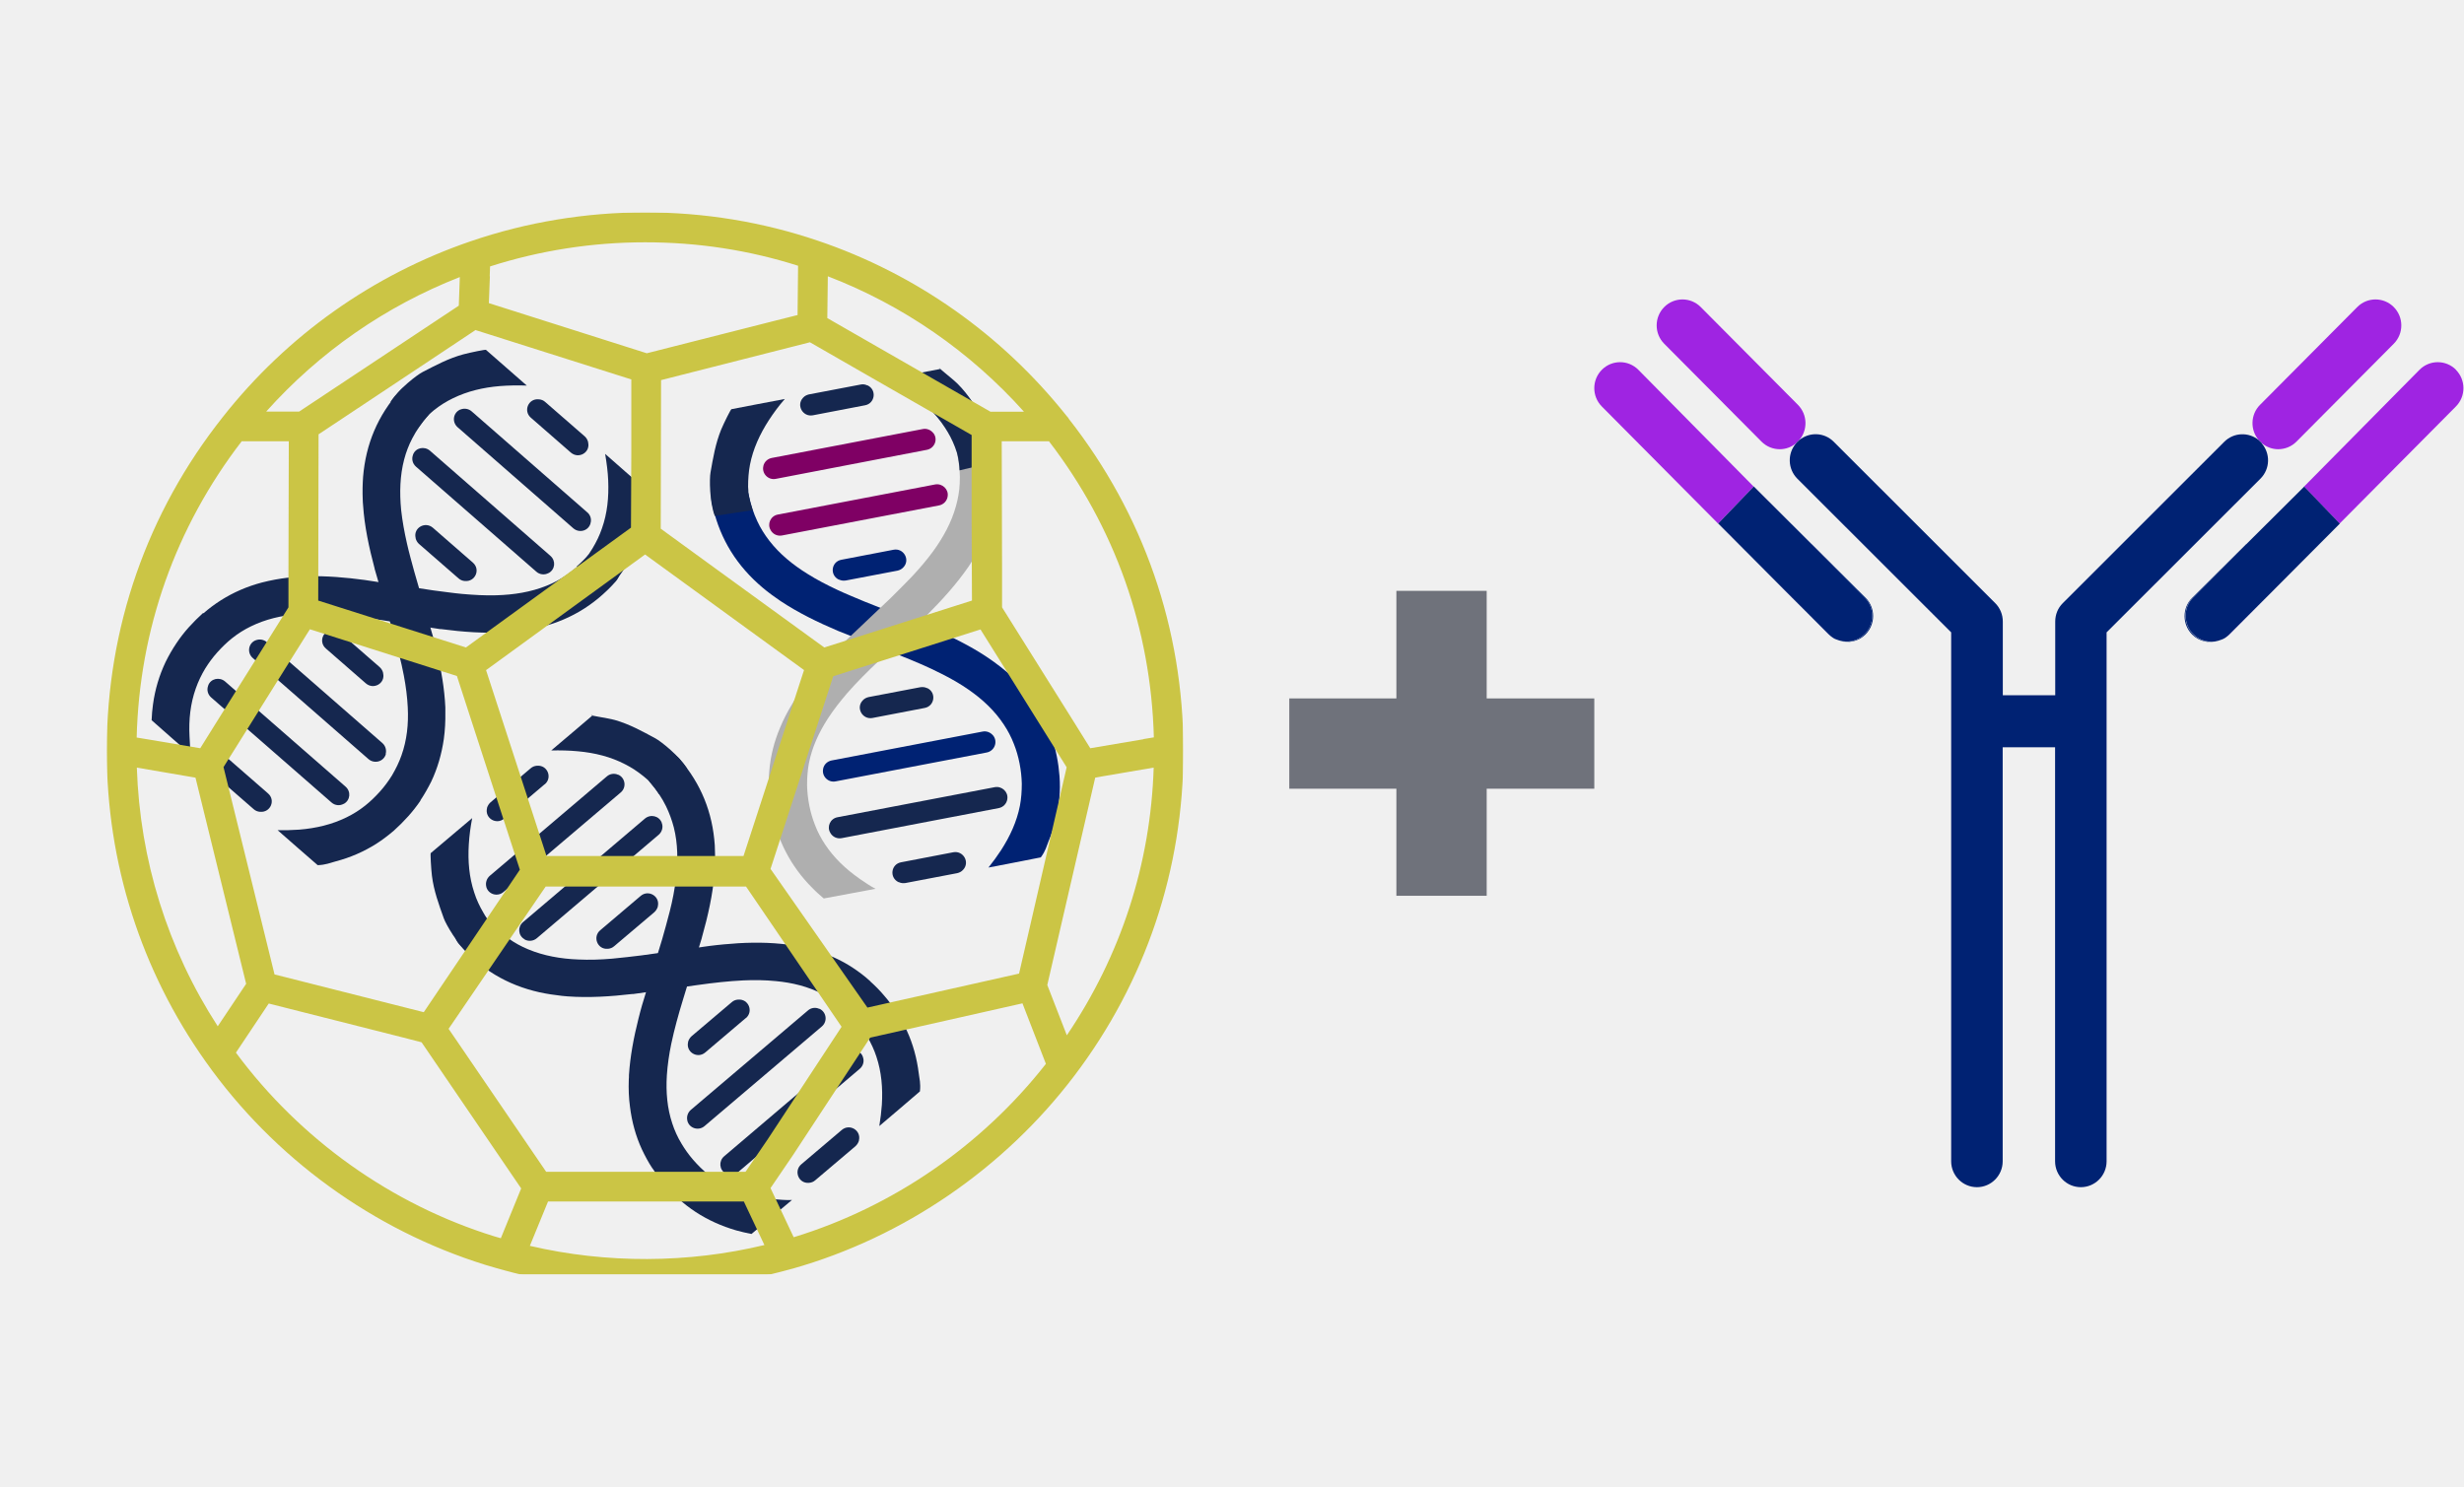
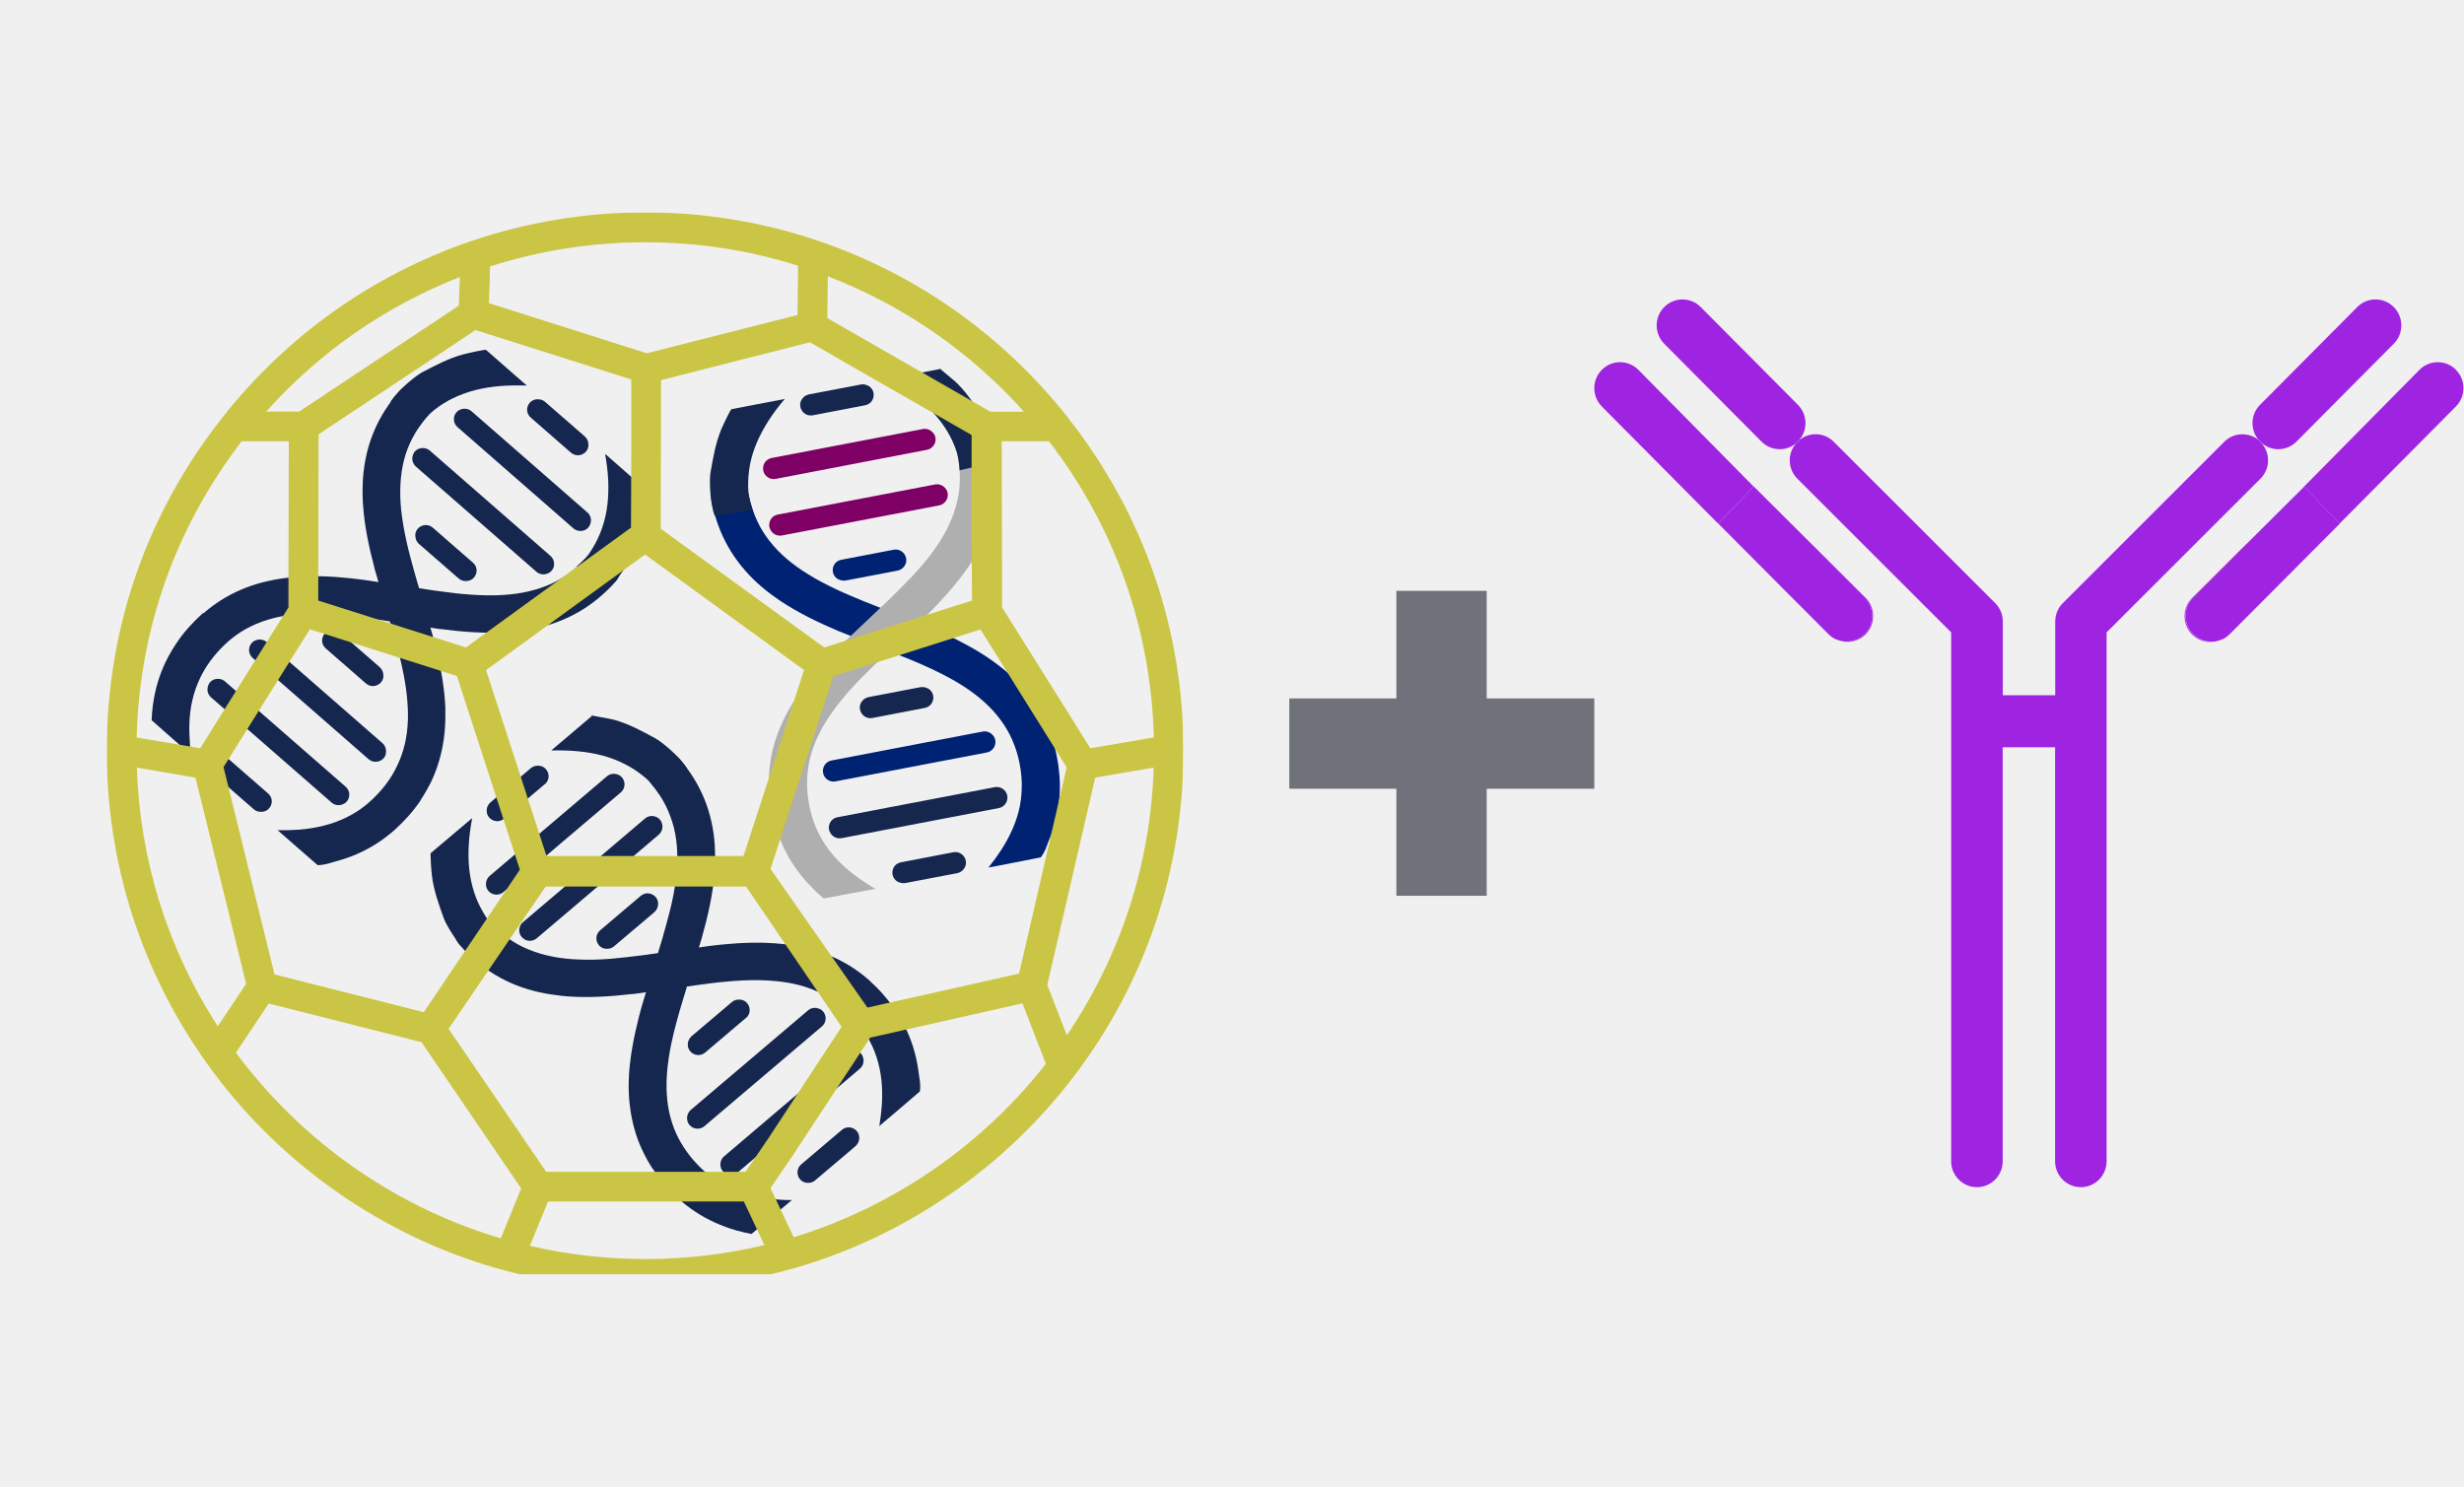
<svg xmlns="http://www.w3.org/2000/svg" width="116" height="70" viewBox="0 0 116 70" fill="none">
-   <mask id="mask0_3883_23454" style="mask-type:luminance" maskUnits="userSpaceOnUse" x="5" y="10" width="51" height="50">
+   <mask id="mask0_5928_12966" style="mask-type:luminance" maskUnits="userSpaceOnUse" x="5" y="10" width="51" height="50">
    <path d="M55.698 10H5.025V60H55.698V10Z" fill="white" />
  </mask>
-   <g mask="url(#mask0_3883_23454)">
+   <g mask="url(#mask0_5928_12966)">
    <path d="M49.488 34.696C49.376 34.368 49.248 34.056 49.088 33.752C48.768 33.135 48.36 32.575 47.847 32.063C47.559 31.767 47.231 31.487 46.879 31.231C46.823 31.191 46.759 31.143 46.703 31.103C45.983 30.591 45.175 30.166 44.342 29.79C44.142 29.702 43.942 29.614 43.734 29.526L40.701 28.326C40.397 28.198 39.773 27.942 39.437 27.782C38.941 27.55 38.461 27.302 38.028 27.029C37.316 26.589 36.692 26.077 36.212 25.453C35.996 25.173 35.804 24.869 35.652 24.541C35.476 24.165 35.34 23.756 35.252 23.308C35.163 22.844 34.707 22.524 34.235 22.604C33.739 22.684 33.411 23.156 33.507 23.636C33.811 25.157 34.523 26.429 35.692 27.486C35.948 27.718 36.228 27.942 36.532 28.15C36.604 28.198 36.676 28.254 36.748 28.302C37.58 28.854 38.501 29.302 39.461 29.71C39.477 29.71 39.485 29.718 39.501 29.726L42.35 30.855C43.038 31.127 43.702 31.407 44.326 31.727C44.791 31.959 45.231 32.215 45.631 32.495C46.279 32.951 46.831 33.471 47.255 34.112C47.447 34.4 47.607 34.704 47.736 35.04C47.847 35.32 47.936 35.624 48 35.952C48.064 36.28 48.096 36.593 48.104 36.897C48.104 37.257 48.08 37.601 48.016 37.937C47.871 38.681 47.551 39.377 47.127 40.034C46.943 40.314 46.751 40.578 46.535 40.85C46.535 40.85 48.992 40.378 49 40.37C49.232 40.05 49.264 39.858 49.368 39.602C49.648 38.937 49.816 38.265 49.872 37.577C49.904 37.241 49.904 36.897 49.88 36.553C49.856 36.24 49.816 35.928 49.752 35.616C49.688 35.296 49.608 34.992 49.512 34.696" fill="#002273" />
    <path d="M36.227 37.313C36.251 37.625 36.291 37.937 36.355 38.249C36.419 38.561 36.499 38.873 36.595 39.169C36.707 39.498 36.835 39.81 36.995 40.114C37.315 40.73 37.723 41.29 38.235 41.802C38.403 41.978 38.587 42.138 38.779 42.306C38.779 42.306 41.228 41.85 41.22 41.85C40.996 41.738 40.708 41.546 40.468 41.378C39.82 40.922 39.267 40.402 38.843 39.761C38.651 39.474 38.491 39.169 38.363 38.833C38.251 38.545 38.163 38.249 38.099 37.921C38.035 37.593 38.003 37.281 37.995 36.977C37.995 36.617 38.019 36.272 38.083 35.936C38.227 35.192 38.547 34.496 38.971 33.84C39.235 33.431 39.547 33.031 39.884 32.639C40.34 32.119 40.852 31.607 41.388 31.103L43.597 29.006C43.605 28.998 43.621 28.982 43.629 28.974C44.357 28.246 45.045 27.486 45.605 26.669C45.654 26.597 45.702 26.525 45.749 26.445C45.95 26.133 46.126 25.829 46.27 25.517C46.95 24.108 47.134 22.668 46.83 21.14C46.734 20.659 46.254 20.339 45.758 20.451C45.293 20.555 44.997 21.02 45.085 21.484C45.173 21.932 45.205 22.364 45.181 22.772C45.165 23.132 45.101 23.484 45.005 23.828C44.797 24.589 44.413 25.293 43.925 25.965C43.621 26.381 43.277 26.781 42.901 27.181C42.645 27.454 42.164 27.926 41.932 28.158L39.58 30.391C39.428 30.543 39.267 30.703 39.115 30.855C38.483 31.511 37.899 32.207 37.419 32.943C37.379 33.007 37.339 33.063 37.307 33.127C37.075 33.504 36.883 33.88 36.723 34.264C36.443 34.928 36.275 35.6 36.218 36.288C36.187 36.624 36.187 36.969 36.211 37.313" fill="#AFAFAF" />
    <path d="M43.532 33.335C44.005 33.247 44.093 32.607 43.653 32.399C43.653 32.399 43.645 32.399 43.637 32.399C43.541 32.351 43.428 32.343 43.325 32.359L40.892 32.823C40.788 32.847 40.692 32.895 40.62 32.975C40.62 32.975 40.62 32.983 40.612 32.983C40.283 33.335 40.604 33.895 41.076 33.807L43.532 33.335Z" fill="#15274F" />
    <path d="M39.099 39.225C39.099 39.225 39.099 39.225 39.099 39.233C39.211 39.417 39.419 39.505 39.627 39.465L47.022 38.049C47.23 38.009 47.39 37.841 47.422 37.633C47.422 37.633 47.422 37.633 47.422 37.625C47.478 37.289 47.166 37.001 46.83 37.065L39.427 38.481C39.083 38.545 38.915 38.929 39.091 39.217" fill="#15274F" />
    <path d="M42.422 40.602C41.942 40.69 41.862 41.33 42.302 41.538C42.302 41.538 42.31 41.538 42.318 41.538C42.414 41.586 42.526 41.594 42.63 41.578L45.063 41.114C45.167 41.09 45.263 41.042 45.335 40.962C45.335 40.962 45.335 40.954 45.343 40.954C45.671 40.602 45.351 40.042 44.879 40.13L42.422 40.602Z" fill="#15274F" />
    <path d="M46.759 34.64C46.639 34.488 46.447 34.408 46.255 34.448L39.148 35.808C38.956 35.848 38.804 35.984 38.756 36.176C38.756 36.176 38.756 36.176 38.756 36.184C38.668 36.536 38.98 36.864 39.34 36.792L46.455 35.432C46.815 35.36 46.983 34.944 46.767 34.648C46.767 34.648 46.767 34.648 46.767 34.64" fill="#002273" />
    <path d="M40.725 19.083C41.197 18.995 41.285 18.355 40.845 18.147C40.845 18.147 40.837 18.147 40.829 18.147C40.733 18.099 40.621 18.083 40.517 18.107L38.084 18.571C37.98 18.595 37.884 18.643 37.812 18.723C37.812 18.723 37.812 18.731 37.804 18.731C37.476 19.083 37.796 19.643 38.268 19.555L40.725 19.083Z" fill="#15274F" />
    <path d="M36.291 24.973C36.291 24.973 36.291 24.973 36.291 24.981C36.403 25.165 36.611 25.253 36.819 25.213L44.213 23.797C44.421 23.756 44.581 23.588 44.613 23.38C44.613 23.38 44.613 23.38 44.613 23.372C44.669 23.036 44.357 22.748 44.021 22.812L36.619 24.229C36.275 24.293 36.106 24.677 36.283 24.965" fill="#7F0064" />
    <path d="M39.612 26.357C39.132 26.445 39.052 27.085 39.492 27.293C39.492 27.293 39.5 27.293 39.508 27.293C39.604 27.341 39.716 27.349 39.82 27.333L42.253 26.869C42.357 26.845 42.453 26.797 42.525 26.717C42.525 26.717 42.525 26.709 42.533 26.709C42.861 26.357 42.541 25.797 42.069 25.885L39.612 26.357Z" fill="#002273" />
    <path d="M43.941 20.395C43.821 20.243 43.629 20.163 43.437 20.203L36.331 21.564C36.139 21.604 35.987 21.74 35.939 21.932C35.939 21.932 35.939 21.932 35.939 21.94C35.851 22.292 36.163 22.62 36.523 22.548L43.637 21.18C43.997 21.108 44.166 20.692 43.949 20.403C43.949 20.403 43.949 20.403 43.949 20.395" fill="#7F0064" />
    <path d="M45.174 22.148C45.174 21.98 45.118 21.532 45.054 21.332C45.022 21.236 44.99 21.148 44.958 21.052C44.83 20.715 44.67 20.411 44.477 20.123C44.061 19.483 43.501 18.963 42.853 18.507C42.517 18.267 42.149 18.051 41.765 17.851C41.765 17.851 44.294 17.37 44.285 17.37C43.981 17.162 44.846 17.835 45.086 18.075C45.598 18.587 45.95 19.179 46.326 19.763C46.486 20.019 46.902 21.036 46.918 21.732" fill="#15274F" />
    <path d="M35.435 24.02C35.379 23.86 35.251 23.428 35.235 23.22C35.235 23.124 35.227 23.02 35.219 22.924C35.219 22.564 35.243 22.22 35.307 21.884C35.451 21.14 35.771 20.443 36.195 19.787C36.419 19.443 36.667 19.107 36.947 18.787C36.947 18.787 34.451 19.259 34.435 19.267C34.403 19.267 34.09 19.899 33.954 20.219C33.682 20.884 33.57 21.564 33.45 22.244C33.394 22.54 33.402 23.636 33.65 24.293" fill="#15274F" />
    <path d="M40.972 46.204C40.716 45.971 40.444 45.763 40.164 45.579C39.588 45.195 38.947 44.915 38.251 44.715C37.851 44.603 37.435 44.523 36.995 44.467C36.923 44.459 36.851 44.451 36.779 44.443C35.898 44.355 34.986 44.379 34.074 44.467C33.858 44.491 33.634 44.507 33.418 44.539L30.193 44.987C29.865 45.027 29.2 45.107 28.824 45.139C28.28 45.187 27.744 45.203 27.224 45.179C26.384 45.147 25.591 45.003 24.863 44.699C24.535 44.563 24.223 44.395 23.927 44.179C23.591 43.939 23.27 43.651 22.966 43.307C22.654 42.947 22.11 42.891 21.734 43.195C21.342 43.507 21.286 44.083 21.606 44.451C22.622 45.627 23.863 46.38 25.399 46.724C25.735 46.796 26.087 46.852 26.456 46.892C26.544 46.9 26.632 46.908 26.72 46.916C27.712 46.988 28.744 46.924 29.769 46.804C29.785 46.804 29.801 46.804 29.817 46.804L32.849 46.38C33.586 46.276 34.306 46.196 35.002 46.163C35.522 46.139 36.027 46.148 36.515 46.196C37.299 46.268 38.043 46.452 38.723 46.804C39.028 46.956 39.324 47.148 39.596 47.38C39.836 47.572 40.06 47.796 40.276 48.044C40.492 48.292 40.676 48.556 40.828 48.812C41.012 49.124 41.156 49.437 41.26 49.757C41.5 50.477 41.564 51.237 41.516 52.021C41.492 52.349 41.452 52.686 41.396 53.022C41.396 53.022 43.301 51.405 43.309 51.389C43.349 50.997 43.285 50.813 43.253 50.541C43.165 49.829 42.981 49.157 42.693 48.532C42.549 48.22 42.389 47.924 42.197 47.636C42.029 47.38 41.836 47.124 41.628 46.884C41.42 46.636 41.196 46.412 40.964 46.204" fill="#15274F" />
    <path d="M30.714 55.007C30.882 55.263 31.074 55.519 31.282 55.767C31.49 56.015 31.714 56.239 31.946 56.447C32.202 56.679 32.474 56.887 32.755 57.071C33.331 57.447 33.971 57.735 34.659 57.935C34.891 57.999 35.131 58.056 35.379 58.103L37.284 56.503C37.028 56.519 36.684 56.487 36.396 56.463C35.611 56.391 34.867 56.207 34.187 55.855C33.883 55.703 33.587 55.511 33.315 55.279C33.075 55.087 32.851 54.862 32.635 54.614C32.419 54.366 32.234 54.102 32.082 53.846C31.898 53.542 31.754 53.222 31.65 52.902C31.41 52.182 31.346 51.421 31.394 50.637C31.426 50.149 31.498 49.653 31.602 49.149C31.746 48.468 31.938 47.772 32.154 47.068L33.043 44.155C33.043 44.139 33.043 44.123 33.051 44.115C33.331 43.123 33.555 42.122 33.635 41.138C33.635 41.05 33.651 40.962 33.651 40.874C33.675 40.506 33.667 40.154 33.651 39.81C33.547 38.249 33.003 36.905 31.986 35.728C31.666 35.352 31.09 35.32 30.714 35.656C30.362 35.976 30.33 36.529 30.634 36.881C30.93 37.225 31.17 37.585 31.354 37.961C31.514 38.289 31.634 38.625 31.722 38.961C31.914 39.722 31.922 40.53 31.826 41.354C31.762 41.866 31.666 42.386 31.53 42.915C31.442 43.275 31.258 43.923 31.17 44.235L30.226 47.332C30.17 47.54 30.106 47.756 30.058 47.964C29.834 48.852 29.666 49.741 29.61 50.621C29.61 50.693 29.61 50.765 29.602 50.837C29.586 51.277 29.602 51.702 29.658 52.11C29.746 52.822 29.93 53.494 30.218 54.118C30.362 54.422 30.522 54.726 30.714 55.014" fill="#15274F" />
    <path d="M35.114 47.94C35.483 47.628 35.242 47.028 34.754 47.068C34.754 47.068 34.746 47.068 34.738 47.068C34.634 47.076 34.53 47.116 34.45 47.188L32.562 48.788C32.482 48.86 32.426 48.948 32.394 49.053C32.394 49.053 32.394 49.06 32.394 49.069C32.282 49.541 32.834 49.869 33.202 49.557L35.106 47.94H35.114Z" fill="#15274F" />
    <path d="M34.155 55.255C34.155 55.255 34.155 55.255 34.163 55.255C34.347 55.359 34.579 55.335 34.739 55.199L40.477 50.325C40.637 50.189 40.701 49.965 40.621 49.765C40.621 49.765 40.621 49.765 40.621 49.757C40.501 49.437 40.093 49.341 39.829 49.565L34.091 54.446C33.827 54.67 33.859 55.087 34.163 55.255" fill="#15274F" />
    <path d="M37.724 54.822C37.356 55.134 37.596 55.735 38.076 55.695C38.076 55.695 38.084 55.695 38.092 55.695C38.196 55.687 38.3 55.647 38.38 55.575L40.269 53.974C40.349 53.902 40.405 53.814 40.437 53.71C40.437 53.71 40.437 53.702 40.437 53.694C40.549 53.222 39.997 52.894 39.629 53.206L37.724 54.822Z" fill="#15274F" />
    <path d="M38.563 47.5C38.387 47.42 38.179 47.452 38.035 47.58L32.522 52.261C32.377 52.389 32.313 52.582 32.361 52.774C32.361 52.774 32.361 52.774 32.361 52.782C32.458 53.134 32.89 53.262 33.17 53.022L38.691 48.332C38.972 48.092 38.908 47.652 38.58 47.5C38.58 47.5 38.58 47.5 38.572 47.5" fill="#15274F" />
    <path d="M25.648 36.929C26.016 36.617 25.776 36.016 25.288 36.056C25.288 36.056 25.28 36.056 25.272 36.056C25.168 36.064 25.064 36.104 24.983 36.176L23.095 37.777C23.015 37.849 22.959 37.937 22.927 38.041C22.927 38.041 22.927 38.049 22.927 38.057C22.815 38.529 23.367 38.857 23.735 38.545L25.64 36.929H25.648Z" fill="#15274F" />
    <path d="M24.687 44.235C24.687 44.235 24.687 44.235 24.695 44.235C24.879 44.339 25.111 44.315 25.271 44.179L31.009 39.306C31.169 39.169 31.233 38.945 31.153 38.745C31.153 38.745 31.153 38.745 31.153 38.737C31.033 38.417 30.625 38.321 30.361 38.545L24.623 43.419C24.359 43.643 24.391 44.059 24.695 44.227" fill="#15274F" />
    <path d="M28.256 43.803C27.888 44.115 28.128 44.715 28.608 44.675C28.608 44.675 28.616 44.675 28.624 44.675C28.728 44.667 28.832 44.627 28.912 44.555L30.801 42.955C30.881 42.883 30.937 42.794 30.969 42.69C30.969 42.69 30.969 42.682 30.969 42.674C31.081 42.202 30.529 41.874 30.161 42.186L28.256 43.803Z" fill="#15274F" />
    <path d="M29.096 36.48C28.92 36.4 28.712 36.432 28.567 36.56L23.054 41.242C22.91 41.37 22.846 41.57 22.894 41.754C22.894 41.754 22.894 41.754 22.894 41.762C22.99 42.114 23.422 42.242 23.702 42.002L29.224 37.313C29.504 37.073 29.44 36.632 29.112 36.48C29.112 36.48 29.112 36.48 29.104 36.48" fill="#15274F" />
    <path d="M31.033 37.401C30.945 37.257 30.681 36.889 30.521 36.745C30.449 36.681 30.377 36.617 30.297 36.553C30.017 36.328 29.728 36.136 29.424 35.984C28.744 35.632 28 35.448 27.216 35.376C26.807 35.336 26.383 35.328 25.951 35.336C25.951 35.336 27.912 33.679 27.904 33.679C27.536 33.656 28.616 33.808 28.952 33.904C29.648 34.104 30.248 34.44 30.857 34.768C31.121 34.912 31.985 35.592 32.345 36.192" fill="#15274F" />
    <path d="M23.479 43.827C23.351 43.715 23.031 43.403 22.911 43.227C22.855 43.147 22.807 43.059 22.759 42.979C22.575 42.667 22.43 42.355 22.326 42.026C22.086 41.306 22.022 40.546 22.07 39.762C22.094 39.353 22.15 38.937 22.23 38.521C22.23 38.521 20.294 40.162 20.278 40.17C20.254 40.194 20.294 40.89 20.334 41.234C20.422 41.946 20.662 42.594 20.894 43.243C20.998 43.531 21.542 44.475 22.07 44.923" fill="#15274F" />
    <path d="M19.79 37.689C19.982 37.401 20.15 37.105 20.302 36.801C20.598 36.176 20.79 35.512 20.894 34.8C20.95 34.392 20.974 33.968 20.966 33.528C20.966 33.456 20.966 33.383 20.966 33.312C20.926 32.431 20.774 31.543 20.558 30.655C20.51 30.439 20.454 30.23 20.398 30.022L19.501 26.909C19.413 26.589 19.237 25.949 19.157 25.581C19.037 25.053 18.941 24.525 18.885 24.012C18.805 23.188 18.829 22.388 19.029 21.628C19.117 21.292 19.245 20.956 19.413 20.635C19.605 20.267 19.846 19.915 20.15 19.571C20.462 19.219 20.446 18.667 20.094 18.347C19.726 18.003 19.149 18.027 18.821 18.403C17.789 19.563 17.221 20.899 17.093 22.46C17.069 22.804 17.061 23.156 17.077 23.524C17.077 23.612 17.085 23.7 17.093 23.788C17.157 24.773 17.373 25.781 17.637 26.773C17.637 26.789 17.637 26.797 17.645 26.813L18.493 29.734C18.701 30.439 18.885 31.135 19.013 31.815C19.109 32.319 19.173 32.823 19.197 33.312C19.237 34.096 19.157 34.848 18.901 35.568C18.789 35.888 18.637 36.2 18.453 36.513C18.293 36.769 18.109 37.025 17.885 37.273C17.661 37.521 17.437 37.737 17.197 37.929C16.917 38.153 16.62 38.337 16.308 38.489C15.62 38.825 14.876 39.001 14.084 39.065C13.756 39.089 13.412 39.097 13.067 39.089C13.067 39.089 14.948 40.738 14.956 40.738C15.348 40.722 15.524 40.634 15.796 40.562C16.5 40.378 17.133 40.098 17.717 39.73C18.005 39.545 18.277 39.337 18.541 39.113C18.773 38.905 18.997 38.681 19.213 38.441C19.429 38.201 19.622 37.953 19.797 37.697" fill="#15274F" />
    <path d="M9.562 28.862C9.33 29.07 9.106 29.294 8.89 29.534C8.674 29.774 8.482 30.022 8.306 30.286C8.114 30.575 7.946 30.863 7.794 31.175C7.498 31.799 7.298 32.463 7.202 33.175C7.17 33.415 7.146 33.656 7.138 33.912C7.138 33.912 9.002 35.56 9.002 35.552C8.954 35.304 8.93 34.96 8.922 34.672C8.882 33.888 8.962 33.135 9.218 32.415C9.33 32.095 9.482 31.775 9.666 31.471C9.827 31.215 10.011 30.959 10.235 30.711C10.459 30.462 10.683 30.246 10.923 30.054C11.203 29.83 11.499 29.646 11.811 29.494C12.499 29.158 13.244 28.982 14.028 28.918C14.516 28.878 15.028 28.878 15.548 28.918C16.245 28.958 16.965 29.054 17.693 29.158L20.718 29.622C20.734 29.622 20.75 29.622 20.766 29.622C21.79 29.758 22.823 29.83 23.823 29.774C23.911 29.774 23.999 29.766 24.087 29.75C24.455 29.718 24.807 29.67 25.151 29.598C26.696 29.278 27.952 28.542 28.985 27.381C29.313 27.013 29.265 26.437 28.873 26.125C28.505 25.821 27.952 25.869 27.64 26.221C27.336 26.565 27.008 26.845 26.672 27.077C26.368 27.285 26.056 27.453 25.728 27.582C24.991 27.878 24.199 28.006 23.359 28.03C22.839 28.046 22.311 28.014 21.758 27.966C21.382 27.934 20.718 27.838 20.39 27.798L17.165 27.309C16.949 27.285 16.725 27.253 16.509 27.229C15.596 27.133 14.684 27.093 13.804 27.173C13.732 27.173 13.66 27.189 13.588 27.197C13.148 27.245 12.732 27.326 12.323 27.43C11.627 27.614 10.987 27.894 10.403 28.262C10.115 28.446 9.843 28.646 9.578 28.878" fill="#15274F" />
    <path d="M17.221 32.175C17.589 32.495 18.149 32.175 18.037 31.703C18.037 31.703 18.037 31.695 18.037 31.687C18.013 31.583 17.957 31.487 17.877 31.415L16.012 29.79C15.932 29.718 15.828 29.678 15.724 29.67C15.724 29.67 15.716 29.67 15.708 29.67C15.228 29.622 14.972 30.214 15.34 30.535L17.221 32.175Z" fill="#15274F" />
    <path d="M9.803 32.271C9.803 32.271 9.803 32.271 9.803 32.279C9.723 32.479 9.779 32.695 9.939 32.839L15.605 37.785C15.765 37.929 15.997 37.953 16.181 37.849C16.181 37.849 16.181 37.849 16.189 37.849C16.493 37.681 16.533 37.273 16.269 37.041L10.595 32.087C10.331 31.863 9.923 31.951 9.803 32.271Z" fill="#15274F" />
    <path d="M10.739 35.72C10.371 35.4 9.811 35.72 9.923 36.193C9.923 36.193 9.923 36.2 9.923 36.209C9.947 36.312 10.003 36.409 10.083 36.481L11.947 38.105C12.027 38.177 12.132 38.217 12.236 38.225C12.236 38.225 12.243 38.225 12.252 38.225C12.732 38.265 12.988 37.681 12.62 37.361L10.739 35.72Z" fill="#15274F" />
    <path d="M18.157 35.504C18.205 35.32 18.149 35.12 18.005 34.992L12.563 30.239C12.419 30.11 12.211 30.078 12.035 30.151C12.035 30.151 12.035 30.151 12.027 30.151C11.691 30.295 11.619 30.735 11.899 30.983L17.348 35.744C17.628 35.984 18.061 35.864 18.165 35.512C18.165 35.512 18.165 35.512 18.165 35.504" fill="#15274F" />
    <path d="M26.872 21.308C27.24 21.628 27.8 21.308 27.688 20.835C27.688 20.835 27.688 20.827 27.688 20.819C27.664 20.715 27.608 20.619 27.528 20.547L25.663 18.923C25.584 18.851 25.48 18.811 25.375 18.803C25.375 18.803 25.367 18.803 25.359 18.803C24.879 18.755 24.623 19.347 24.991 19.667L26.872 21.308Z" fill="#15274F" />
    <path d="M19.446 21.404C19.446 21.404 19.446 21.404 19.446 21.412C19.366 21.612 19.422 21.828 19.582 21.972L25.248 26.917C25.408 27.061 25.64 27.085 25.824 26.982C25.824 26.982 25.824 26.982 25.832 26.982C26.137 26.813 26.177 26.405 25.912 26.173L20.239 21.22C19.974 20.995 19.566 21.084 19.446 21.404Z" fill="#15274F" />
    <path d="M20.383 24.853C20.015 24.533 19.454 24.853 19.566 25.325C19.566 25.325 19.566 25.333 19.566 25.341C19.59 25.445 19.646 25.541 19.726 25.613L21.591 27.237C21.671 27.309 21.775 27.349 21.879 27.358C21.879 27.358 21.887 27.358 21.895 27.358C22.375 27.398 22.631 26.813 22.263 26.493L20.383 24.853Z" fill="#15274F" />
    <path d="M27.8 24.637C27.856 24.453 27.8 24.253 27.648 24.125L22.206 19.371C22.062 19.243 21.854 19.211 21.678 19.283C21.678 19.283 21.678 19.283 21.67 19.283C21.334 19.427 21.262 19.867 21.542 20.115L26.992 24.877C27.272 25.117 27.704 24.997 27.8 24.645C27.8 24.645 27.8 24.645 27.8 24.637Z" fill="#15274F" />
    <path d="M27.152 26.669C27.288 26.557 27.608 26.253 27.729 26.077C27.785 25.997 27.841 25.909 27.889 25.829C28.073 25.525 28.225 25.213 28.337 24.885C28.593 24.165 28.665 23.412 28.633 22.628C28.617 22.22 28.561 21.804 28.489 21.372C28.489 21.372 30.417 23.068 30.417 23.06C30.393 22.692 30.393 23.78 30.345 24.125C30.249 24.837 29.993 25.477 29.753 26.125C29.649 26.405 29.089 27.349 28.545 27.79" fill="#15274F" />
    <path d="M19.686 20.155C19.782 20.011 20.046 19.651 20.206 19.507C20.278 19.443 20.358 19.379 20.43 19.315C20.71 19.091 21.006 18.907 21.319 18.755C22.007 18.419 22.751 18.243 23.535 18.179C23.943 18.147 24.368 18.139 24.8 18.155C24.8 18.155 22.895 16.482 22.879 16.474C22.855 16.45 22.159 16.594 21.823 16.682C21.127 16.866 20.51 17.202 19.902 17.514C19.63 17.651 18.766 18.323 18.39 18.915" fill="#15274F" />
  </g>
-   <mask id="mask1_3883_23454" style="mask-type:luminance" maskUnits="userSpaceOnUse" x="5" y="10" width="51" height="50">
+   <mask id="mask1_5928_12966" style="mask-type:luminance" maskUnits="userSpaceOnUse" x="5" y="10" width="51" height="50">
    <path d="M55.698 10H5.025V60H55.698V10Z" fill="white" />
  </mask>
-   <g mask="url(#mask1_3883_23454)">
+   <g mask="url(#mask1_5928_12966)">
    <path d="M50.312 19.707C50.288 19.667 50.256 19.627 50.216 19.587C47.167 15.754 43.118 12.897 38.508 11.336C35.891 10.448 33.154 10 30.369 10C27.585 10 24.8 10.456 22.159 11.36C17.549 12.937 13.508 15.802 10.483 19.643C6.922 24.14 5.033 29.558 5.025 35.312V35.352C5.025 40.626 6.634 45.691 9.683 49.989C12.892 54.526 17.573 57.919 22.855 59.56C23.199 59.664 23.511 59.752 23.807 59.832C25.928 60.408 28.137 60.696 30.369 60.696C32.602 60.696 34.963 60.384 37.164 59.776L37.276 59.744C37.276 59.744 37.3 59.744 37.316 59.736C42.565 58.247 47.271 55.014 50.584 50.645C53.937 46.22 55.714 40.93 55.714 35.36V35.32C55.706 29.59 53.833 24.204 50.312 19.715M48.207 19.387H46.631L38.948 14.978L38.972 13.009C42.509 14.369 45.67 16.554 48.207 19.387ZM22.887 31.551L30.369 26.109L37.852 31.551L35.691 38.193L35.003 40.306H25.728L25.12 38.433L22.879 31.543L22.887 31.551ZM24.472 40.954L24.44 41.002L19.95 47.66L13.34 45.987L12.924 45.883L12.876 45.683L10.523 36.12L13.644 31.135L14.588 29.63L21.511 31.831L22.087 33.608L24.472 40.946V40.954ZM38.14 16.122L41.037 17.787L45.742 20.483V24.509L45.758 28.278L39.949 30.126L38.804 30.487L33.667 26.757L31.106 24.893L31.122 17.898L38.14 16.114V16.122ZM39.236 31.839L46.159 29.638L47.711 32.119L50.216 36.128L48.447 43.803L47.975 45.843L40.837 47.444L36.275 40.914L39.228 31.839H39.236ZM23.055 13.009L23.071 12.545C25.424 11.793 27.881 11.409 30.369 11.409C32.858 11.409 35.251 11.777 37.572 12.513L37.548 14.834L36.468 15.106L30.45 16.634L23.015 14.273L23.063 13.009H23.055ZM22.399 15.546L29.113 17.674L29.721 17.866V21.292L29.705 24.845L26.048 27.502L21.935 30.487L14.981 28.278L14.997 20.451L18.358 18.219L22.391 15.538L22.399 15.546ZM21.647 13.049L21.599 14.393L14.084 19.379H12.532C15.037 16.578 18.15 14.417 21.639 13.049M11.371 20.779H13.596L13.58 26.829V28.598L10.355 33.744L9.427 35.232L6.922 34.808L6.434 34.728C6.562 29.63 8.266 24.829 11.371 20.788M6.442 36.144L9.203 36.617L11.588 46.324L10.251 48.324C7.89 44.675 6.586 40.506 6.442 36.144ZM23.575 58.303C23.479 58.271 23.375 58.247 23.271 58.215C18.438 56.719 14.132 53.654 11.107 49.565L12.652 47.252L18.942 48.844L19.846 49.077L24.536 55.959L23.575 58.312V58.303ZM24.944 58.664L25.8 56.575H35.019L35.987 58.624C32.402 59.488 28.545 59.504 24.952 58.664M35.099 55.175H25.712L21.727 49.333L21.119 48.444L24.168 43.971L25.688 41.746H35.123L39.62 48.348L36.163 53.614L35.099 55.175ZM37.364 58.255L36.275 55.943L37.332 54.39L40.965 48.86L48.135 47.244L49.239 50.093C46.215 53.95 42.029 56.831 37.372 58.255M50.224 48.748L49.304 46.38L51.56 36.617L51.872 36.56L54.313 36.144C54.169 40.69 52.761 45.003 50.224 48.748ZM53.833 34.808L51.328 35.232L50.4 33.744L47.175 28.598V26.829L47.159 20.779H49.384C52.489 24.821 54.185 29.614 54.321 34.72L53.833 34.8V34.808Z" fill="#CBC545" />
  </g>
  <path d="M60.697 32.886H65.739V27.821H69.99V32.886H75.056V37.138H69.99V42.179H65.739V37.138H60.697V32.886Z" fill="#6F727B" />
  <path d="M84.702 20.725C85.115 20.247 85.096 19.524 84.646 19.065L80.067 14.458C79.592 13.98 78.823 13.98 78.348 14.458C77.874 14.936 77.874 15.709 78.348 16.186L82.928 20.794C83.165 21.033 83.478 21.152 83.79 21.152C84.059 21.152 84.328 21.058 84.552 20.876C84.571 20.851 84.59 20.825 84.609 20.806C84.64 20.775 84.671 20.756 84.702 20.731" fill="#9F24E2" />
  <path d="M83.928 27.702L86.071 29.858C86.133 29.921 86.202 29.978 86.271 30.022C86.208 29.978 86.152 29.934 86.102 29.883L83.928 27.708V27.702Z" fill="#9F24E2" />
  <path d="M77.13 17.412C76.655 16.934 75.887 16.934 75.412 17.412C74.937 17.89 74.937 18.663 75.412 19.141L80.885 24.654L82.559 22.912L77.13 17.412Z" fill="#9F24E2" />
-   <path d="M84.703 20.725C84.671 20.75 84.634 20.775 84.609 20.8C84.59 20.826 84.572 20.845 84.553 20.87C84.584 20.845 84.621 20.819 84.647 20.794C84.665 20.775 84.684 20.75 84.703 20.725Z" fill="#002273" />
-   <path d="M80.886 24.654L83.928 27.702L80.886 24.647V24.654Z" fill="#002273" />
-   <path d="M85.296 25.628L87.783 28.13C88.257 28.607 88.257 29.381 87.783 29.858C87.545 30.097 87.233 30.216 86.92 30.216C86.808 30.216 86.695 30.198 86.589 30.166C87.014 30.298 87.495 30.21 87.826 29.871C88.301 29.393 88.301 28.62 87.826 28.142L85.296 25.622V25.628Z" fill="#002273" />
-   <path d="M87.782 29.858C88.257 29.38 88.257 28.607 87.782 28.13L85.295 25.628L82.565 22.906L80.891 24.647L83.927 27.702L86.101 29.877C86.151 29.927 86.214 29.977 86.27 30.015C86.37 30.084 86.483 30.128 86.595 30.16C86.701 30.191 86.814 30.21 86.926 30.21C87.239 30.21 87.545 30.091 87.788 29.852" fill="#002273" />
-   <path d="M86.596 30.166C86.484 30.129 86.371 30.091 86.272 30.022C86.371 30.085 86.484 30.135 86.596 30.166Z" fill="#002273" />
+   <path d="M84.703 20.725C84.671 20.75 84.634 20.775 84.609 20.8C84.59 20.826 84.572 20.845 84.553 20.87C84.584 20.845 84.621 20.819 84.647 20.794C84.665 20.775 84.684 20.75 84.703 20.725Z" fill="#9F24E2" />
+   <path d="M80.886 24.654L83.928 27.702L80.886 24.647V24.654Z" fill="#9F24E2" />
+   <path d="M85.296 25.628L87.783 28.13C88.257 28.607 88.257 29.381 87.783 29.858C87.545 30.097 87.233 30.216 86.92 30.216C86.808 30.216 86.695 30.198 86.589 30.166C87.014 30.298 87.495 30.21 87.826 29.871C88.301 29.393 88.301 28.62 87.826 28.142L85.296 25.622V25.628Z" fill="#9F24E2" />
+   <path d="M87.782 29.858C88.257 29.38 88.257 28.607 87.782 28.13L85.295 25.628L82.565 22.906L80.891 24.647L83.927 27.702L86.101 29.877C86.151 29.927 86.214 29.977 86.27 30.015C86.37 30.084 86.483 30.128 86.595 30.16C86.701 30.191 86.814 30.21 86.926 30.21C87.239 30.21 87.545 30.091 87.788 29.852" fill="#9F24E2" />
+   <path d="M86.596 30.166C86.484 30.129 86.371 30.091 86.272 30.022C86.371 30.085 86.484 30.135 86.596 30.166Z" fill="#9F24E2" />
  <path d="M106.489 20.876C106.714 21.058 106.982 21.152 107.251 21.152C107.563 21.152 107.876 21.033 108.113 20.794L112.693 16.186C113.168 15.709 113.168 14.936 112.693 14.458C112.218 13.98 111.45 13.98 110.975 14.458L106.395 19.065C105.945 19.518 105.926 20.247 106.339 20.725C106.37 20.75 106.408 20.775 106.433 20.8C106.458 20.819 106.47 20.844 106.489 20.869" fill="#9F24E2" />
  <path d="M104.766 30.022C104.834 29.978 104.903 29.921 104.966 29.858L107.109 27.702L104.934 29.877C104.884 29.934 104.822 29.978 104.766 30.015" fill="#9F24E2" />
  <path d="M115.624 17.412C115.149 16.934 114.38 16.934 113.905 17.412L108.47 22.912L110.144 24.654L115.617 19.141C116.092 18.663 116.092 17.89 115.617 17.412" fill="#9F24E2" />
-   <path d="M106.49 20.876C106.459 20.851 106.421 20.825 106.396 20.794C106.378 20.775 106.359 20.75 106.34 20.725C105.865 20.335 105.165 20.354 104.716 20.8L97.112 28.4C96.881 28.626 96.756 28.94 96.756 29.267V32.737H94.288V29.267C94.288 28.94 94.163 28.632 93.932 28.4L86.328 20.8C85.884 20.354 85.185 20.329 84.704 20.725C84.685 20.75 84.666 20.775 84.647 20.794C84.616 20.825 84.585 20.844 84.554 20.876C84.141 21.353 84.16 22.076 84.61 22.535L91.857 29.776V54.681C91.857 55.353 92.401 55.9 93.07 55.9C93.738 55.9 94.282 55.353 94.282 54.681V35.188H96.749V54.681C96.749 55.353 97.293 55.9 97.962 55.9C98.63 55.9 99.174 55.353 99.174 54.681V29.776L106.421 22.535C106.877 22.076 106.89 21.353 106.478 20.876" fill="#002273" />
-   <path d="M106.49 20.876C106.49 20.876 106.452 20.826 106.434 20.807C106.402 20.775 106.371 20.756 106.34 20.731C106.359 20.756 106.377 20.782 106.396 20.8C106.427 20.832 106.459 20.851 106.49 20.882" fill="#002273" />
-   <path d="M110.15 24.654L110.144 24.647L107.107 27.702L110.15 24.654Z" fill="#002273" />
-   <path d="M103.246 29.858C102.771 29.381 102.771 28.607 103.246 28.13L105.732 25.628L103.202 28.148C102.727 28.626 102.727 29.399 103.202 29.877C103.533 30.21 104.014 30.305 104.439 30.173C104.333 30.204 104.22 30.223 104.108 30.223C103.795 30.223 103.489 30.103 103.246 29.865" fill="#002273" />
-   <path d="M105.74 25.628L103.254 28.13C102.779 28.607 102.779 29.38 103.254 29.858C103.491 30.097 103.803 30.216 104.116 30.216C104.228 30.216 104.341 30.198 104.447 30.166C104.559 30.128 104.672 30.091 104.772 30.022C104.834 29.978 104.891 29.934 104.941 29.883L107.115 27.708L110.151 24.654L108.477 22.912L105.747 25.628H105.74Z" fill="#002273" />
-   <path d="M104.764 30.022C104.664 30.091 104.552 30.135 104.439 30.166C104.552 30.135 104.664 30.085 104.764 30.022Z" fill="#002273" />
+   <path d="M106.49 20.876C106.459 20.851 106.421 20.825 106.396 20.794C106.378 20.775 106.359 20.75 106.34 20.725C105.865 20.335 105.165 20.354 104.716 20.8L97.112 28.4C96.881 28.626 96.756 28.94 96.756 29.267V32.737H94.288V29.267C94.288 28.94 94.163 28.632 93.932 28.4L86.328 20.8C85.884 20.354 85.185 20.329 84.704 20.725C84.685 20.75 84.666 20.775 84.647 20.794C84.616 20.825 84.585 20.844 84.554 20.876C84.141 21.353 84.16 22.076 84.61 22.535L91.857 29.776V54.681C91.857 55.353 92.401 55.9 93.07 55.9C93.738 55.9 94.282 55.353 94.282 54.681V35.188H96.749V54.681C96.749 55.353 97.293 55.9 97.962 55.9C98.63 55.9 99.174 55.353 99.174 54.681V29.776L106.421 22.535C106.877 22.076 106.89 21.353 106.478 20.876" fill="#9F24E2" />
+   <path d="M106.49 20.876C106.49 20.876 106.452 20.826 106.434 20.807C106.402 20.775 106.371 20.756 106.34 20.731C106.359 20.756 106.377 20.782 106.396 20.8C106.427 20.832 106.459 20.851 106.49 20.882" fill="#9F24E2" />
+   <path d="M110.15 24.654L110.144 24.647L107.107 27.702L110.15 24.654Z" fill="#9F24E2" />
+   <path d="M103.246 29.858C102.771 29.381 102.771 28.607 103.246 28.13L105.732 25.628L103.202 28.148C102.727 28.626 102.727 29.399 103.202 29.877C103.533 30.21 104.014 30.305 104.439 30.173C104.333 30.204 104.22 30.223 104.108 30.223C103.795 30.223 103.489 30.103 103.246 29.865" fill="#9F24E2" />
+   <path d="M105.74 25.628L103.254 28.13C102.779 28.607 102.779 29.38 103.254 29.858C103.491 30.097 103.803 30.216 104.116 30.216C104.228 30.216 104.341 30.198 104.447 30.166C104.559 30.128 104.672 30.091 104.772 30.022C104.834 29.978 104.891 29.934 104.941 29.883L107.115 27.708L110.151 24.654L108.477 22.912L105.747 25.628H105.74Z" fill="#9F24E2" />
+   <path d="M104.764 30.022C104.664 30.091 104.552 30.135 104.439 30.166C104.552 30.135 104.664 30.085 104.764 30.022Z" fill="#9F24E2" />
</svg>
